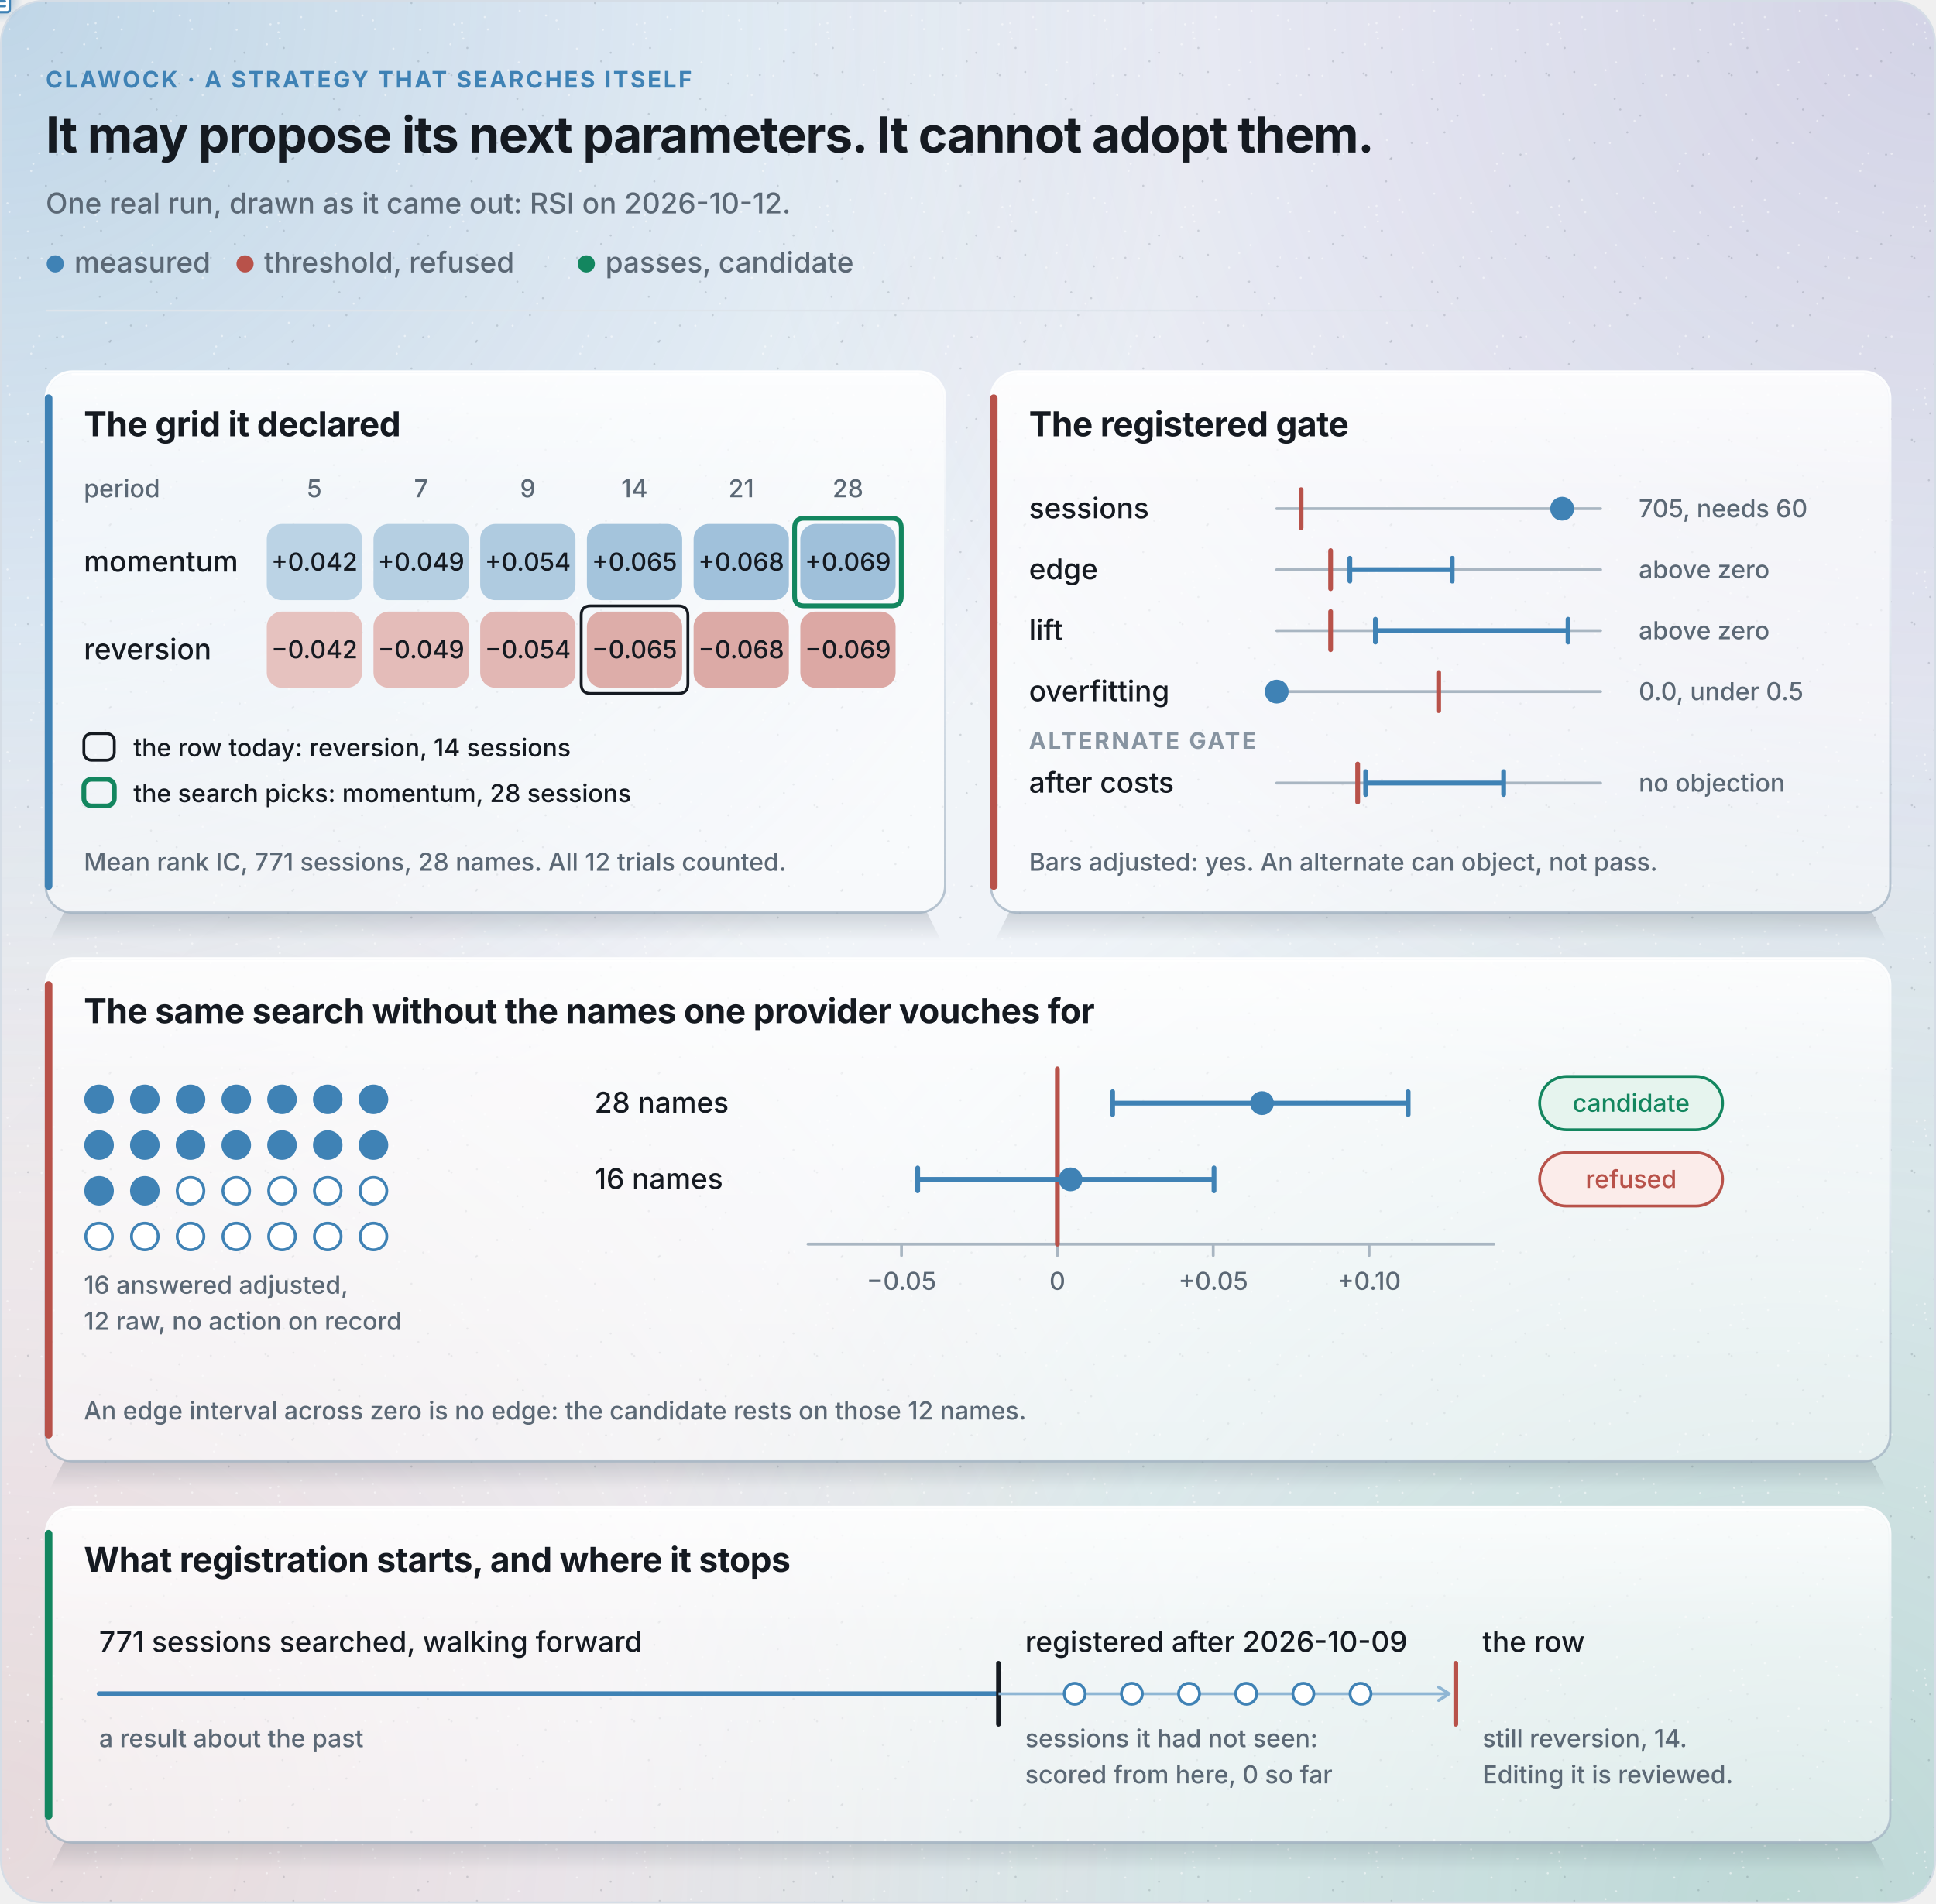
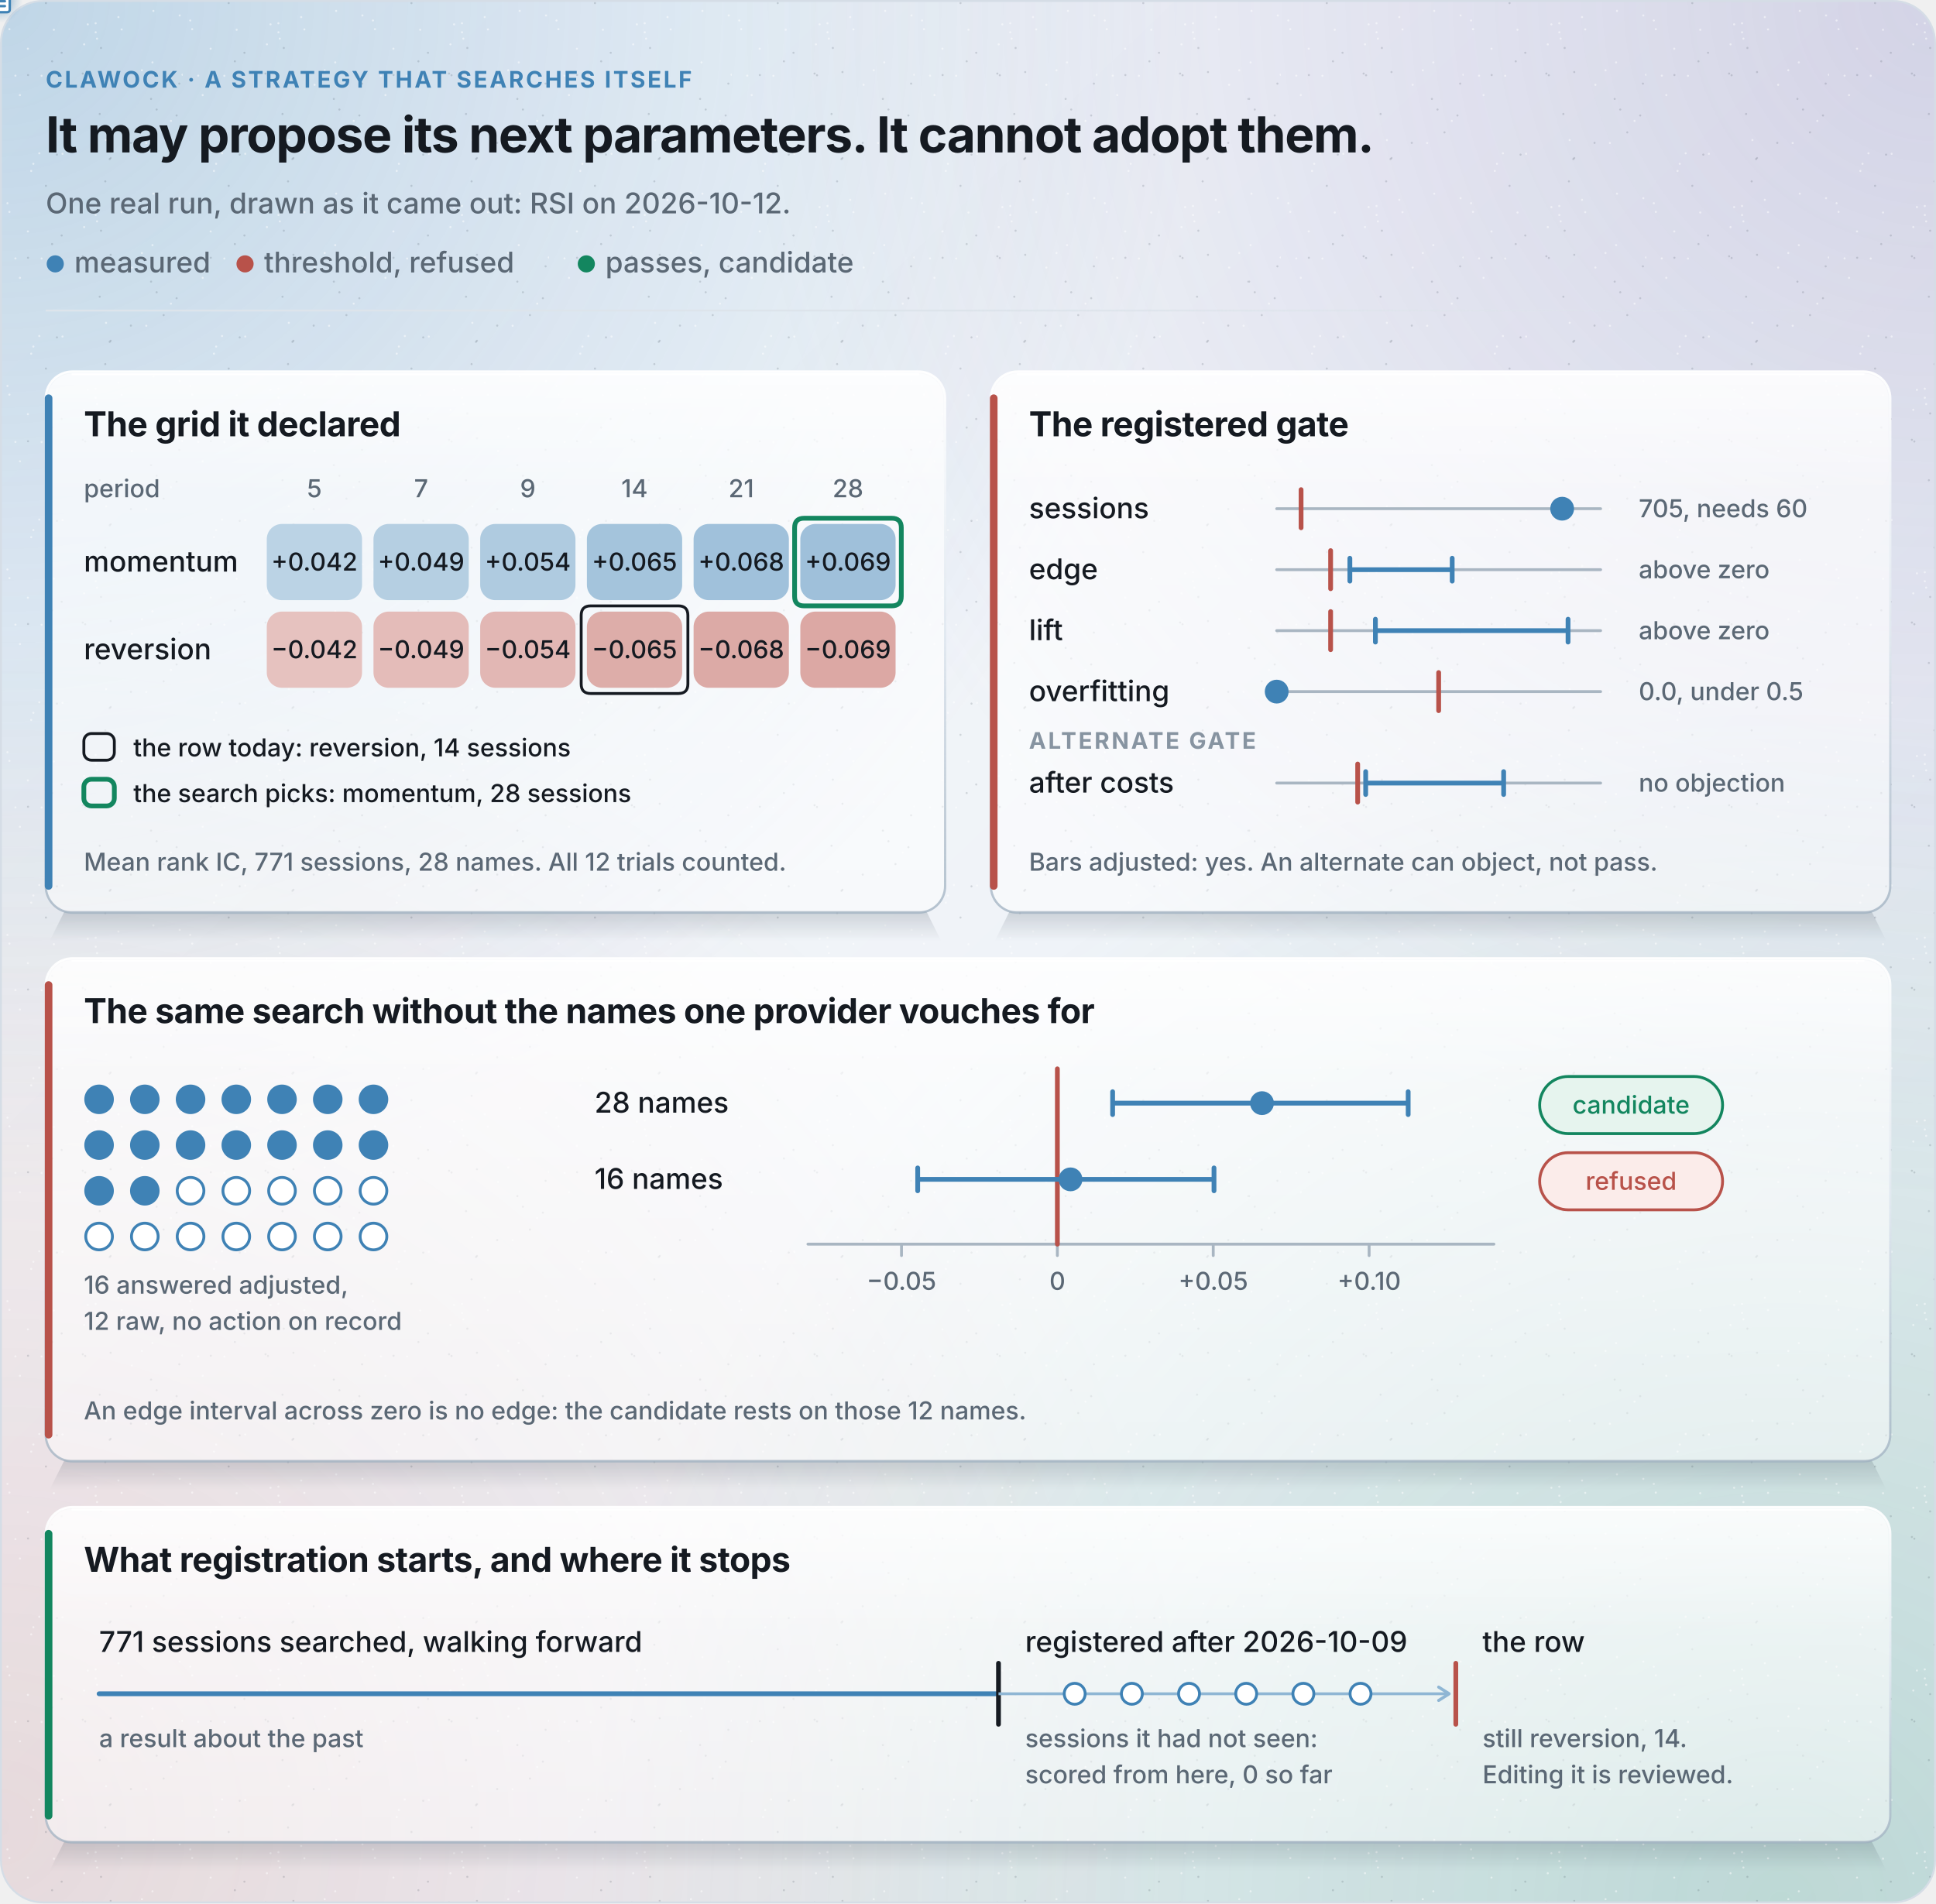
<svg xmlns="http://www.w3.org/2000/svg" xmlns:xlink="http://www.w3.org/1999/xlink" width="1016" height="999" viewBox="0 0 1016 999" role="img" aria-labelledby="title desc">
  <defs>
    <linearGradient id="page" x1="0" y1="0" x2="1" y2="1">
      <stop offset="0" stop-color="#f7f9fc" />
      <stop offset=".6" stop-color="#eef2f7" />
      <stop offset="1" stop-color="#e6ecf3" />
    </linearGradient>
    <radialGradient id="field-blue" cx="0" cy="0" r="629.92" gradientUnits="userSpaceOnUse">
      <stop offset="0" stop-color="#3f82b5" stop-opacity="0.3" />
      <stop offset="1" stop-color="#3f82b5" stop-opacity="0" />
    </radialGradient>
    <radialGradient id="field-violet" cx="1016" cy="0" r="629.92" gradientUnits="userSpaceOnUse">
      <stop offset="0" stop-color="#6f64a8" stop-opacity="0.22" />
      <stop offset="1" stop-color="#6f64a8" stop-opacity="0" />
    </radialGradient>
    <radialGradient id="field-green" cx="934.72" cy="999" r="629.92" gradientUnits="userSpaceOnUse">
      <stop offset="0" stop-color="#13865f" stop-opacity="0.2" />
      <stop offset="1" stop-color="#13865f" stop-opacity="0" />
    </radialGradient>
    <radialGradient id="field-warm" cx="0" cy="959.04" r="629.92" gradientUnits="userSpaceOnUse">
      <stop offset="0" stop-color="#b8524a" stop-opacity="0.16" />
      <stop offset="1" stop-color="#b8524a" stop-opacity="0" />
    </radialGradient>
    <pattern id="grain" width="96" height="96" patternUnits="userSpaceOnUse">
      <circle cx="32.83" cy="80.8" r=".55" fill="#ffffff" fill-opacity=".5" />
      <circle cx="21.85" cy="39.82" r=".55" fill="#ffffff" fill-opacity=".5" />
      <circle cx="29.91" cy="81.24" r=".55" fill="#22303c" fill-opacity=".16" />
      <circle cx="44.21" cy="23.3" r=".55" fill="#ffffff" fill-opacity=".5" />
      <circle cx="94.19" cy="43.92" r=".55" fill="#22303c" fill-opacity=".16" />
      <circle cx="14.73" cy="39.42" r=".55" fill="#22303c" fill-opacity=".16" />
      <circle cx="32.39" cy="27.72" r=".55" fill="#22303c" fill-opacity=".16" />
      <circle cx="44.77" cy="39.54" r=".55" fill="#22303c" fill-opacity=".16" />
      <circle cx="55.71" cy="73.6" r=".55" fill="#ffffff" fill-opacity=".5" />
      <circle cx="80.57" cy="5.74" r=".55" fill="#ffffff" fill-opacity=".5" />
      <circle cx="74.55" cy="36.92" r=".55" fill="#ffffff" fill-opacity=".5" />
      <circle cx="58.13" cy="37.86" r=".55" fill="#22303c" fill-opacity=".16" />
      <circle cx="53.07" cy="25.2" r=".55" fill="#22303c" fill-opacity=".16" />
      <circle cx="27.37" cy="32.22" r=".55" fill="#22303c" fill-opacity=".16" />
      <circle cx="10.47" cy="49.96" r=".55" fill="#ffffff" fill-opacity=".5" />
      <circle cx="24.13" cy="1.62" r=".55" fill="#22303c" fill-opacity=".16" />
      <circle cx="58.11" cy="83.04" r=".55" fill="#22303c" fill-opacity=".16" />
      <circle cx="50.97" cy="20.3" r=".55" fill="#ffffff" fill-opacity=".5" />
      <circle cx="28.31" cy="15.64" r=".55" fill="#ffffff" fill-opacity=".5" />
      <circle cx="82.29" cy="57.54" r=".55" fill="#22303c" fill-opacity=".16" />
      <circle cx="8.11" cy="39.76" r=".55" fill="#ffffff" fill-opacity=".5" />
      <circle cx="50.25" cy="12.22" r=".55" fill="#ffffff" fill-opacity=".5" />
      <circle cx="3.91" cy="10.76" r=".55" fill="#ffffff" fill-opacity=".5" />
      <circle cx="68.77" cy="75.06" r=".55" fill="#22303c" fill-opacity=".16" />
      <circle cx="50.27" cy="16.96" r=".55" fill="#ffffff" fill-opacity=".5" />
      <circle cx="17.53" cy="86.06" r=".55" fill="#ffffff" fill-opacity=".5" />
      <circle cx="79.35" cy="51.96" r=".55" fill="#22303c" fill-opacity=".16" />
      <circle cx="85.97" cy="69.54" r=".55" fill="#22303c" fill-opacity=".16" />
      <circle cx="55.31" cy="95.28" r=".55" fill="#22303c" fill-opacity=".16" />
      <circle cx="20.65" cy="80.54" r=".55" fill="#ffffff" fill-opacity=".5" />
      <circle cx="52.39" cy="59.88" r=".55" fill="#22303c" fill-opacity=".16" />
      <circle cx="62.21" cy="8.98" r=".55" fill="#ffffff" fill-opacity=".5" />
      <circle cx="89.79" cy="63.52" r=".55" fill="#ffffff" fill-opacity=".5" />
      <circle cx="80.09" cy="32.78" r=".55" fill="#ffffff" fill-opacity=".5" />
      <circle cx="4.95" cy="15.32" r=".55" fill="#ffffff" fill-opacity=".5" />
      <circle cx="76.85" cy="75.14" r=".55" fill="#ffffff" fill-opacity=".5" />
      <circle cx="69.23" cy="44.56" r=".55" fill="#ffffff" fill-opacity=".5" />
      <circle cx="57.61" cy="83.58" r=".55" fill="#22303c" fill-opacity=".16" />
      <circle cx="16.39" cy="89.8" r=".55" fill="#ffffff" fill-opacity=".5" />
      <circle cx="92.77" cy="60.66" r=".55" fill="#22303c" fill-opacity=".16" />
      <circle cx="46.11" cy="12.8" r=".55" fill="#ffffff" fill-opacity=".5" />
      <circle cx="14.65" cy="25.58" r=".55" fill="#ffffff" fill-opacity=".5" />
      <circle cx="94.39" cy="8.12" r=".55" fill="#ffffff" fill-opacity=".5" />
      <circle cx="63.89" cy="15.46" r=".55" fill="#ffffff" fill-opacity=".5" />
      <circle cx="43.47" cy="38.64" r=".55" fill="#22303c" fill-opacity=".16" />
      <circle cx="95.85" cy="39.26" r=".55" fill="#ffffff" fill-opacity=".5" />
    </pattern>
    <linearGradient id="glass" x1="0" y1="0" x2="0" y2="1">
      <stop offset="0" stop-color="#ffffff" stop-opacity=".74" />
      <stop offset="1" stop-color="#ffffff" stop-opacity=".48" />
    </linearGradient>
    <linearGradient id="sheen" x1="0" y1="0" x2="0" y2="1">
      <stop offset="0" stop-color="#ffffff" stop-opacity=".55" />
      <stop offset="1" stop-color="#ffffff" stop-opacity="0" />
    </linearGradient>
    <linearGradient id="rim" x1="0" y1="0" x2="0" y2="1">
      <stop offset="0" stop-color="#ffffff" stop-opacity=".95" />
      <stop offset=".5" stop-color="#dfe7ef" stop-opacity=".9" />
      <stop offset="1" stop-color="#9fb0c0" stop-opacity=".75" />
    </linearGradient>
    <linearGradient id="lift" x1="0" y1="0" x2="0" y2="1">
      <stop offset="0" stop-color="#1c2b3a" stop-opacity=".17" />
      <stop offset="1" stop-color="#1c2b3a" stop-opacity="0" />
    </linearGradient>
    <linearGradient id="rule" x1="24" y1="0" x2="992" y2="0" gradientUnits="userSpaceOnUse">
      <stop offset=".5" stop-color="#dde4eb" />
      <stop offset="1" stop-color="#dde4eb" stop-opacity="0" />
    </linearGradient>
    <marker id="arr" markerWidth="10" markerHeight="10" refX="6" refY="5" orient="auto" markerUnits="userSpaceOnUse">
      <path d="M1 1.5L6.5 5L1 8.5" fill="none" stroke="#a9b6c2" stroke-width="1.6" stroke-linecap="round" stroke-linejoin="round" />
    </marker>
    <radialGradient id="glow-data">
      <stop offset=".4" stop-color="#3f82b5" stop-opacity=".36" />
      <stop offset=".72" stop-color="#3f82b5" stop-opacity=".14" />
      <stop offset="1" stop-color="#3f82b5" stop-opacity="0" />
    </radialGradient>
    <marker id="arr-data" markerWidth="12" markerHeight="10" refX="6" refY="5" orient="auto" markerUnits="userSpaceOnUse">
      <path d="M1 1.5L6.5 5L1 8.5" fill="none" stroke="#8fb6d4" stroke-width="1.6" stroke-linecap="round" stroke-linejoin="round" />
    </marker>
    <g id="pk-data">
      <circle r="12" fill="url(#glow-data)" />
      <g class="pk" transform="scale(0.64) translate(-12 -12)" stroke="#3f82b5">
        <path fill="#fff" d="M6 22a2 2 0 0 1-2-2V4a2 2 0 0 1 2-2h8a2.4 2.4 0 0 1 1.704.706l3.588 3.588A2.4 2.4 0 0 1 20 8v12a2 2 0 0 1-2 2z" />
        <path d="M14 2v5a1 1 0 0 0 1 1h5M10 9H8M16 13H8M16 17H8" />
      </g>
    </g>
    <style>text{font-family:-apple-system,BlinkMacSystemFont,"SF Pro Text","Segoe UI",Inter,Roboto,"Helvetica Neue",Arial,sans-serif}.kick{font-size:12px;font-weight:700}.title{font-size:26px;font-weight:750}.sub{font-size:15px;font-weight:450}.h{font-size:18px;font-weight:700}.b{font-size:15px;font-weight:450}.m{font-size:15px;font-weight:450}.code{font-size:13px;font-weight:500}.tag{font-size:12px;font-weight:700}.c{font-size:13px;font-weight:500}.kick{letter-spacing:1.1px}.title{letter-spacing:-.5px}.h{letter-spacing:-.2px}.tag{letter-spacing:.9px}.pk{fill:none;stroke-width:2;stroke-linecap:round;stroke-linejoin:round}.code{font-family:ui-monospace,SFMono-Regular,Menlo,Consolas,"Liberation Mono",monospace}.breathe{animation:breathe 2.4s ease-in-out infinite}@keyframes breathe{50%{opacity:.35}}@media (prefers-reduced-motion:reduce){.pulse{display:none}.breathe,.sweep{animation:none}}</style>
  </defs>
  <rect x=".5" y=".5" width="1015" height="998" rx="22" fill="url(#page)" />
  <rect x=".5" y=".5" width="1015" height="998" rx="22" fill="url(#field-blue)" />
  <rect x=".5" y=".5" width="1015" height="998" rx="22" fill="url(#field-violet)" />
  <rect x=".5" y=".5" width="1015" height="998" rx="22" fill="url(#field-green)" />
  <rect x=".5" y=".5" width="1015" height="998" rx="22" fill="url(#field-warm)" />
  <rect x=".5" y=".5" width="1015" height="998" rx="22" fill="url(#grain)" stroke="#d5dde6" />
  <text x="24" y="46" class="kick">
    <tspan fill="#3f82b5">CLAWOCK · A STRATEGY THAT SEARCHES ITSELF</tspan>
  </text>
  <text x="24" y="80" class="title">
    <tspan fill="#151a21">It may propose its next parameters. It cannot adopt them.</tspan>
  </text>
  <text x="24" y="112" class="sub">
    <tspan fill="#5b6875">One real run, drawn as it came out: RSI on 2026-10-12.</tspan>
  </text>
  <circle cx="29" cy="138.5" r="4.5" fill="#3f82b5" />
  <text x="39" y="143" class="m">
    <tspan fill="#5b6875">measured</tspan>
  </text>
  <circle cx="128.6" cy="138.5" r="4.5" fill="#b8524a" />
  <text x="138.6" y="143" class="m">
    <tspan fill="#5b6875">threshold, refused</tspan>
  </text>
  <circle cx="307.7" cy="138.5" r="4.5" fill="#13865f" />
  <text x="317.7" y="143" class="m">
    <tspan fill="#5b6875">passes, candidate</tspan>
  </text>
  <path d="M24 163H992" stroke="url(#rule)" />
  <path d="M34 478H486L494 494H26Z" fill="url(#lift)" />
  <rect x="24" y="195" width="472" height="284" rx="14" fill="url(#glass)" stroke="url(#rim)" stroke-width="1.2" />
  <rect class="sheen" x="25" y="196" width="470" height="64" rx="13" fill="url(#sheen)" />
  <path d="M38 196.4H482" stroke="#ffffff" stroke-opacity=".95" stroke-linecap="round" />
  <path d="M25.5 209V465" stroke="#3f82b5" stroke-width="4" stroke-linecap="round" />
  <text x="44" y="229" class="h">
    <tspan fill="#151a21">The grid it declared</tspan>
  </text>
  <text x="44" y="261" class="c">
    <tspan fill="#5b6875">period</tspan>
  </text>
  <text x="165" y="261" class="c" text-anchor="middle">
    <tspan fill="#5b6875">5</tspan>
  </text>
  <text x="221" y="261" class="c" text-anchor="middle">
    <tspan fill="#5b6875">7</tspan>
  </text>
  <text x="277" y="261" class="c" text-anchor="middle">
    <tspan fill="#5b6875">9</tspan>
  </text>
  <text x="333" y="261" class="c" text-anchor="middle">
    <tspan fill="#5b6875">14</tspan>
  </text>
  <text x="389" y="261" class="c" text-anchor="middle">
    <tspan fill="#5b6875">21</tspan>
  </text>
  <text x="445" y="261" class="c" text-anchor="middle">
    <tspan fill="#5b6875">28</tspan>
  </text>
  <rect x="140" y="275" width="50" height="40" rx="8" fill="#bbd3e5" />
  <text x="165" y="299.5" class="c" text-anchor="middle">
    <tspan fill="#151a21">+0.042</tspan>
  </text>
  <rect x="196" y="275" width="50" height="40" rx="8" fill="#b5cfe2" />
  <text x="221" y="299.5" class="c" text-anchor="middle">
    <tspan fill="#151a21">+0.049</tspan>
  </text>
  <rect x="252" y="275" width="50" height="40" rx="8" fill="#afcbe0" />
  <text x="277" y="299.5" class="c" text-anchor="middle">
    <tspan fill="#151a21">+0.054</tspan>
  </text>
  <rect x="308" y="275" width="50" height="40" rx="8" fill="#a4c4dc" />
  <text x="333" y="299.5" class="c" text-anchor="middle">
    <tspan fill="#151a21">+0.065</tspan>
  </text>
  <rect x="364" y="275" width="50" height="40" rx="8" fill="#a0c1db" />
  <text x="389" y="299.5" class="c" text-anchor="middle">
    <tspan fill="#151a21">+0.068</tspan>
  </text>
  <rect x="420" y="275" width="50" height="40" rx="8" fill="#9fc0da" />
  <text x="445" y="299.5" class="c" text-anchor="middle">
    <tspan fill="#151a21">+0.069</tspan>
  </text>
  <text x="44" y="300" class="b">
    <tspan fill="#151a21">momentum</tspan>
  </text>
  <rect x="140" y="321" width="50" height="40" rx="8" fill="#e6c2bf" />
  <text x="165" y="345.5" class="c" text-anchor="middle">
    <tspan fill="#151a21">−0.042</tspan>
  </text>
  <rect x="196" y="321" width="50" height="40" rx="8" fill="#e4bcb9" />
  <text x="221" y="345.5" class="c" text-anchor="middle">
    <tspan fill="#151a21">−0.049</tspan>
  </text>
  <rect x="252" y="321" width="50" height="40" rx="8" fill="#e2b7b4" />
  <text x="277" y="345.5" class="c" text-anchor="middle">
    <tspan fill="#151a21">−0.054</tspan>
  </text>
  <rect x="308" y="321" width="50" height="40" rx="8" fill="#ddada9" />
  <text x="333" y="345.5" class="c" text-anchor="middle">
    <tspan fill="#151a21">−0.065</tspan>
  </text>
  <rect x="364" y="321" width="50" height="40" rx="8" fill="#dcaaa6" />
  <text x="389" y="345.5" class="c" text-anchor="middle">
    <tspan fill="#151a21">−0.068</tspan>
  </text>
  <rect x="420" y="321" width="50" height="40" rx="8" fill="#dca8a4" />
  <text x="445" y="345.5" class="c" text-anchor="middle">
    <tspan fill="#151a21">−0.069</tspan>
  </text>
  <text x="44" y="346" class="b">
    <tspan fill="#151a21">reversion</tspan>
  </text>
  <path d="M316 318h40q5 0 5 5v36q0 5 -5 5h-46q-5 0 -5 -5v-36q0 -5 5 -5z" fill="none" stroke="#151a21" stroke-width="1.5" />
  <path d="M428 272h40q5 0 5 5v36q0 5 -5 5h-46q-5 0 -5 -5v-36q0 -5 5 -5z" fill="none" stroke="#13865f" stroke-width="2.5" />
  <rect x="44" y="385" width="16" height="14" rx="4" fill="none" stroke="#151a21" stroke-width="1.5" />
  <text x="70" y="397" class="c">
    <tspan fill="#151a21">the row today: reversion, 14 sessions</tspan>
  </text>
  <rect x="44" y="409" width="16" height="14" rx="4" fill="none" stroke="#13865f" stroke-width="2.5" />
  <text x="70" y="421" class="c">
    <tspan fill="#151a21">the search picks: momentum, 28 sessions</tspan>
  </text>
  <text x="44" y="457" class="c">
    <tspan fill="#5b6875">Mean rank IC, 771 sessions, 28 names. All 12 trials counted.</tspan>
  </text>
  <path d="M530 478H982L990 494H522Z" fill="url(#lift)" />
  <rect x="520" y="195" width="472" height="284" rx="14" fill="url(#glass)" stroke="url(#rim)" stroke-width="1.2" />
  <rect class="sheen" x="521" y="196" width="470" height="64" rx="13" fill="url(#sheen)" />
  <path d="M534 196.4H978" stroke="#ffffff" stroke-opacity=".95" stroke-linecap="round" />
  <path d="M521.5 209V465" stroke="#b8524a" stroke-width="4" stroke-linecap="round" />
  <text x="540" y="229" class="h">
    <tspan fill="#151a21">The registered gate</tspan>
  </text>
  <text x="540" y="272" class="b">
    <tspan fill="#151a21">sessions</tspan>
  </text>
  <path d="M670 267H840" fill="none" stroke="#a9b6c2" stroke-width="1.5" stroke-linecap="round" stroke-linejoin="round" />
  <path d="M682.8 257v20" fill="none" stroke="#b8524a" stroke-width="2.5" stroke-linecap="round" stroke-linejoin="round" />
  <circle cx="819.8" cy="267" r="5.5" fill="#3f82b5" stroke="#3f82b5" stroke-width="1.5" />
  <text x="860" y="271.5" class="c">
    <tspan fill="#5b6875">705, needs 60</tspan>
  </text>
  <text x="540" y="304" class="b">
    <tspan fill="#151a21">edge</tspan>
  </text>
  <path d="M670 299H840" fill="none" stroke="#a9b6c2" stroke-width="1.5" stroke-linecap="round" stroke-linejoin="round" />
  <path d="M698.3 289v20" fill="none" stroke="#b8524a" stroke-width="2.5" stroke-linecap="round" stroke-linejoin="round" />
  <path d="M708.4 299H762.1M708.4 293v12M762.1 293v12" fill="none" stroke="#3f82b5" stroke-width="2.5" stroke-linecap="round" stroke-linejoin="round" />
  <text x="860" y="303.5" class="c">
    <tspan fill="#5b6875">above zero</tspan>
  </text>
  <text x="540" y="336" class="b">
    <tspan fill="#151a21">lift</tspan>
  </text>
  <path d="M670 331H840" fill="none" stroke="#a9b6c2" stroke-width="1.5" stroke-linecap="round" stroke-linejoin="round" />
  <path d="M698.3 321v20" fill="none" stroke="#b8524a" stroke-width="2.5" stroke-linecap="round" stroke-linejoin="round" />
  <path d="M721.8 331H822.9M721.8 325v12M822.9 325v12" fill="none" stroke="#3f82b5" stroke-width="2.5" stroke-linecap="round" stroke-linejoin="round" />
  <text x="860" y="335.5" class="c">
    <tspan fill="#5b6875">above zero</tspan>
  </text>
  <text x="540" y="368" class="b">
    <tspan fill="#151a21">overfitting</tspan>
  </text>
  <path d="M670 363H840" fill="none" stroke="#a9b6c2" stroke-width="1.5" stroke-linecap="round" stroke-linejoin="round" />
  <path d="M755.0 353v20" fill="none" stroke="#b8524a" stroke-width="2.5" stroke-linecap="round" stroke-linejoin="round" />
  <circle cx="670.0" cy="363" r="5.5" fill="#3f82b5" stroke="#3f82b5" stroke-width="1.5" />
  <text x="860" y="367.5" class="c">
    <tspan fill="#5b6875">0.0, under 0.5</tspan>
  </text>
  <text x="540" y="416" class="b">
    <tspan fill="#151a21">after costs</tspan>
  </text>
  <path d="M670 411H840" fill="none" stroke="#a9b6c2" stroke-width="1.5" stroke-linecap="round" stroke-linejoin="round" />
  <path d="M712.5 401v20" fill="none" stroke="#b8524a" stroke-width="2.5" stroke-linecap="round" stroke-linejoin="round" />
  <path d="M716.7 411H789.1M716.7 405v12M789.1 405v12" fill="none" stroke="#3f82b5" stroke-width="2.5" stroke-linecap="round" stroke-linejoin="round" />
  <text x="860" y="415.5" class="c">
    <tspan fill="#5b6875">no objection</tspan>
  </text>
  <text x="540" y="393" class="kick">
    <tspan fill="#8794a1">ALTERNATE GATE</tspan>
  </text>
  <text x="540" y="457" class="c">
    <tspan fill="#5b6875">Bars adjusted: yes. An alternate can object, not pass.</tspan>
  </text>
  <path d="M34 766H982L990 782H26Z" fill="url(#lift)" />
  <rect x="24" y="503" width="968" height="264" rx="14" fill="url(#glass)" stroke="url(#rim)" stroke-width="1.2" />
  <rect class="sheen" x="25" y="504" width="966" height="64" rx="13" fill="url(#sheen)" />
  <path d="M38 504.4H978" stroke="#ffffff" stroke-opacity=".95" stroke-linecap="round" />
  <path d="M25.5 517V753" stroke="#b8524a" stroke-width="4" stroke-linecap="round" />
  <text x="44" y="537" class="h">
    <tspan fill="#151a21">The same search without the names one provider vouches for</tspan>
  </text>
  <circle cx="52.0" cy="577" r="7" fill="#3f82b5" stroke="#3f82b5" stroke-width="1.5" />
  <circle cx="76.0" cy="577" r="7" fill="#3f82b5" stroke="#3f82b5" stroke-width="1.5" />
  <circle cx="100.0" cy="577" r="7" fill="#3f82b5" stroke="#3f82b5" stroke-width="1.5" />
  <circle cx="124.0" cy="577" r="7" fill="#3f82b5" stroke="#3f82b5" stroke-width="1.5" />
  <circle cx="148.0" cy="577" r="7" fill="#3f82b5" stroke="#3f82b5" stroke-width="1.5" />
  <circle cx="172.0" cy="577" r="7" fill="#3f82b5" stroke="#3f82b5" stroke-width="1.5" />
  <circle cx="196.0" cy="577" r="7" fill="#3f82b5" stroke="#3f82b5" stroke-width="1.5" />
  <circle cx="52.0" cy="601" r="7" fill="#3f82b5" stroke="#3f82b5" stroke-width="1.5" />
  <circle cx="76.0" cy="601" r="7" fill="#3f82b5" stroke="#3f82b5" stroke-width="1.5" />
  <circle cx="100.0" cy="601" r="7" fill="#3f82b5" stroke="#3f82b5" stroke-width="1.5" />
  <circle cx="124.0" cy="601" r="7" fill="#3f82b5" stroke="#3f82b5" stroke-width="1.5" />
  <circle cx="148.0" cy="601" r="7" fill="#3f82b5" stroke="#3f82b5" stroke-width="1.5" />
  <circle cx="172.0" cy="601" r="7" fill="#3f82b5" stroke="#3f82b5" stroke-width="1.5" />
  <circle cx="196.0" cy="601" r="7" fill="#3f82b5" stroke="#3f82b5" stroke-width="1.5" />
  <circle cx="52.0" cy="625" r="7" fill="#3f82b5" stroke="#3f82b5" stroke-width="1.5" />
  <circle cx="76.0" cy="625" r="7" fill="#3f82b5" stroke="#3f82b5" stroke-width="1.5" />
  <circle cx="100.0" cy="625" r="7" fill="#ffffff" stroke="#3f82b5" stroke-width="1.5" />
  <circle cx="124.0" cy="625" r="7" fill="#ffffff" stroke="#3f82b5" stroke-width="1.5" />
  <circle cx="148.0" cy="625" r="7" fill="#ffffff" stroke="#3f82b5" stroke-width="1.5" />
  <circle cx="172.0" cy="625" r="7" fill="#ffffff" stroke="#3f82b5" stroke-width="1.5" />
  <circle cx="196.0" cy="625" r="7" fill="#ffffff" stroke="#3f82b5" stroke-width="1.5" />
  <circle cx="52.0" cy="649" r="7" fill="#ffffff" stroke="#3f82b5" stroke-width="1.5" />
  <circle cx="76.0" cy="649" r="7" fill="#ffffff" stroke="#3f82b5" stroke-width="1.5" />
  <circle cx="100.0" cy="649" r="7" fill="#ffffff" stroke="#3f82b5" stroke-width="1.5" />
  <circle cx="124.0" cy="649" r="7" fill="#ffffff" stroke="#3f82b5" stroke-width="1.5" />
  <circle cx="148.0" cy="649" r="7" fill="#ffffff" stroke="#3f82b5" stroke-width="1.5" />
  <circle cx="172.0" cy="649" r="7" fill="#ffffff" stroke="#3f82b5" stroke-width="1.5" />
  <circle cx="196.0" cy="649" r="7" fill="#ffffff" stroke="#3f82b5" stroke-width="1.5" />
  <text x="44" y="679" class="c">
    <tspan fill="#5b6875">16 answered adjusted,</tspan>
  </text>
  <text x="44" y="698" class="c">
    <tspan fill="#5b6875">12 raw, no action on record</tspan>
  </text>
  <path d="M424 653H784" fill="none" stroke="#a9b6c2" stroke-width="1.5" stroke-linecap="round" stroke-linejoin="round" />
  <path d="M473.1 653v6" fill="none" stroke="#a9b6c2" stroke-width="1.5" stroke-linecap="round" stroke-linejoin="round" />
  <text x="473.091" y="677" class="c" text-anchor="middle">
    <tspan fill="#5b6875">−0.05</tspan>
  </text>
  <path d="M554.9 653v6" fill="none" stroke="#a9b6c2" stroke-width="1.5" stroke-linecap="round" stroke-linejoin="round" />
  <text x="554.909" y="677" class="c" text-anchor="middle">
    <tspan fill="#5b6875">0</tspan>
  </text>
  <path d="M636.7 653v6" fill="none" stroke="#a9b6c2" stroke-width="1.5" stroke-linecap="round" stroke-linejoin="round" />
  <text x="636.727" y="677" class="c" text-anchor="middle">
    <tspan fill="#5b6875">+0.05</tspan>
  </text>
  <path d="M718.5 653v6" fill="none" stroke="#a9b6c2" stroke-width="1.5" stroke-linecap="round" stroke-linejoin="round" />
  <text x="718.545" y="677" class="c" text-anchor="middle">
    <tspan fill="#5b6875">+0.10</tspan>
  </text>
  <path d="M554.9 561V653" fill="none" stroke="#b8524a" stroke-width="2.5" stroke-linecap="round" stroke-linejoin="round" />
  <text x="312" y="584" class="b">
    <tspan fill="#151a21">28 names</tspan>
  </text>
  <path d="M583.9 579H739.0M583.9 573v12M739.0 573v12" fill="none" stroke="#3f82b5" stroke-width="2.5" stroke-linecap="round" stroke-linejoin="round" />
  <circle cx="662.3" cy="579" r="5.5" fill="#3f82b5" stroke="#3f82b5" stroke-width="1.5" />
-   <rect x="808" y="565" width="96" height="28" rx="14" fill="#e6f4ee" stroke="#13865f" stroke-width="1.5" />
-   <text x="856" y="583.5" class="c" text-anchor="middle">
+   <rect x="808" y="565" width="96" height="30" rx="15" fill="#e6f4ee" stroke="#13865f" stroke-width="1.5" />
+   <text x="856" y="584.5" class="c" text-anchor="middle">
    <tspan fill="#13865f">candidate</tspan>
  </text>
  <text x="312" y="624" class="b">
    <tspan fill="#151a21">16 names</tspan>
  </text>
  <path d="M481.6 619H637.1M481.6 613v12M637.1 613v12" fill="none" stroke="#3f82b5" stroke-width="2.5" stroke-linecap="round" stroke-linejoin="round" />
  <circle cx="561.8" cy="619" r="5.5" fill="#3f82b5" stroke="#3f82b5" stroke-width="1.5" />
-   <rect x="808" y="605" width="96" height="28" rx="14" fill="#fbecea" stroke="#b8524a" stroke-width="1.5" />
-   <text x="856" y="623.5" class="c" text-anchor="middle">
+   <rect x="808" y="605" width="96" height="30" rx="15" fill="#fbecea" stroke="#b8524a" stroke-width="1.5" />
+   <text x="856" y="624.5" class="c" text-anchor="middle">
    <tspan fill="#b8524a">refused</tspan>
  </text>
  <text x="44" y="745" class="c">
    <tspan fill="#5b6875">An edge interval across zero is no edge: the candidate rests on those 12 names.</tspan>
  </text>
  <path d="M34 966H982L990 982H26Z" fill="url(#lift)" />
  <rect x="24" y="791" width="968" height="176" rx="14" fill="url(#glass)" stroke="url(#rim)" stroke-width="1.2" />
  <rect class="sheen" x="25" y="792" width="966" height="64" rx="13" fill="url(#sheen)" />
  <path d="M38 792.4H978" stroke="#ffffff" stroke-opacity=".95" stroke-linecap="round" />
  <path d="M25.5 805V953" stroke="#13865f" stroke-width="4" stroke-linecap="round" />
  <text x="44" y="825" class="h">
    <tspan fill="#151a21">What registration starts, and where it stops</tspan>
  </text>
  <path d="M52 889H524" fill="none" stroke="#3f82b5" stroke-width="2.5" stroke-linecap="round" stroke-linejoin="round" />
  <text x="52" y="867" class="b">
    <tspan fill="#151a21">771 sessions searched, walking forward</tspan>
  </text>
  <text x="52" y="917" class="c">
    <tspan fill="#5b6875">a result about the past</tspan>
  </text>
  <path d="M524 873v32" fill="none" stroke="#151a21" stroke-width="2.5" stroke-linecap="round" stroke-linejoin="round" />
  <text x="538" y="867" class="b">
    <tspan fill="#151a21">registered after 2026-10-09</tspan>
  </text>
  <path id="w1" data-kind="data" d="M524 889H760" fill="none" stroke="#8fb6d4" stroke-width="1.5" marker-end="url(#arr-data)" />
  <use class="pulse" href="#pk-data" xlink:href="#pk-data">
    <animateMotion dur="3.2s" begin="0.00s" repeatCount="indefinite" keyPoints="0.051;0.923" keyTimes="0;1" calcMode="spline" keySplines=".45 0 .55 1">
      <mpath href="#w1" xlink:href="#w1" />
    </animateMotion>
    <animate attributeName="opacity" values="0;1;1;0" keyTimes="0;.14;.86;1" dur="3.2s" begin="0.00s" repeatCount="indefinite" />
  </use>
  <circle cx="564.0" cy="889" r="5.5" fill="#ffffff" stroke="#3f82b5" stroke-width="1.5" />
  <circle cx="594.0" cy="889" r="5.5" fill="#ffffff" stroke="#3f82b5" stroke-width="1.5" />
  <circle cx="624.0" cy="889" r="5.5" fill="#ffffff" stroke="#3f82b5" stroke-width="1.5" />
  <circle cx="654.0" cy="889" r="5.5" fill="#ffffff" stroke="#3f82b5" stroke-width="1.5" />
  <circle cx="684.0" cy="889" r="5.5" fill="#ffffff" stroke="#3f82b5" stroke-width="1.5" />
  <circle cx="714.0" cy="889" r="5.5" fill="#ffffff" stroke="#3f82b5" stroke-width="1.5" />
  <text x="538" y="917" class="c">
    <tspan fill="#5b6875">sessions it had not seen:</tspan>
  </text>
  <text x="538" y="936" class="c">
    <tspan fill="#5b6875">scored from here, 0 so far</tspan>
  </text>
  <path d="M764 873v32" fill="none" stroke="#b8524a" stroke-width="2.5" stroke-linecap="round" stroke-linejoin="round" />
  <text x="778" y="867" class="b">
    <tspan fill="#151a21">the row</tspan>
  </text>
  <text x="778" y="917" class="c">
    <tspan fill="#5b6875">still reversion, 14.</tspan>
  </text>
  <text x="778" y="936" class="c">
    <tspan fill="#5b6875">Editing it is reviewed.</tspan>
  </text>
</svg>
